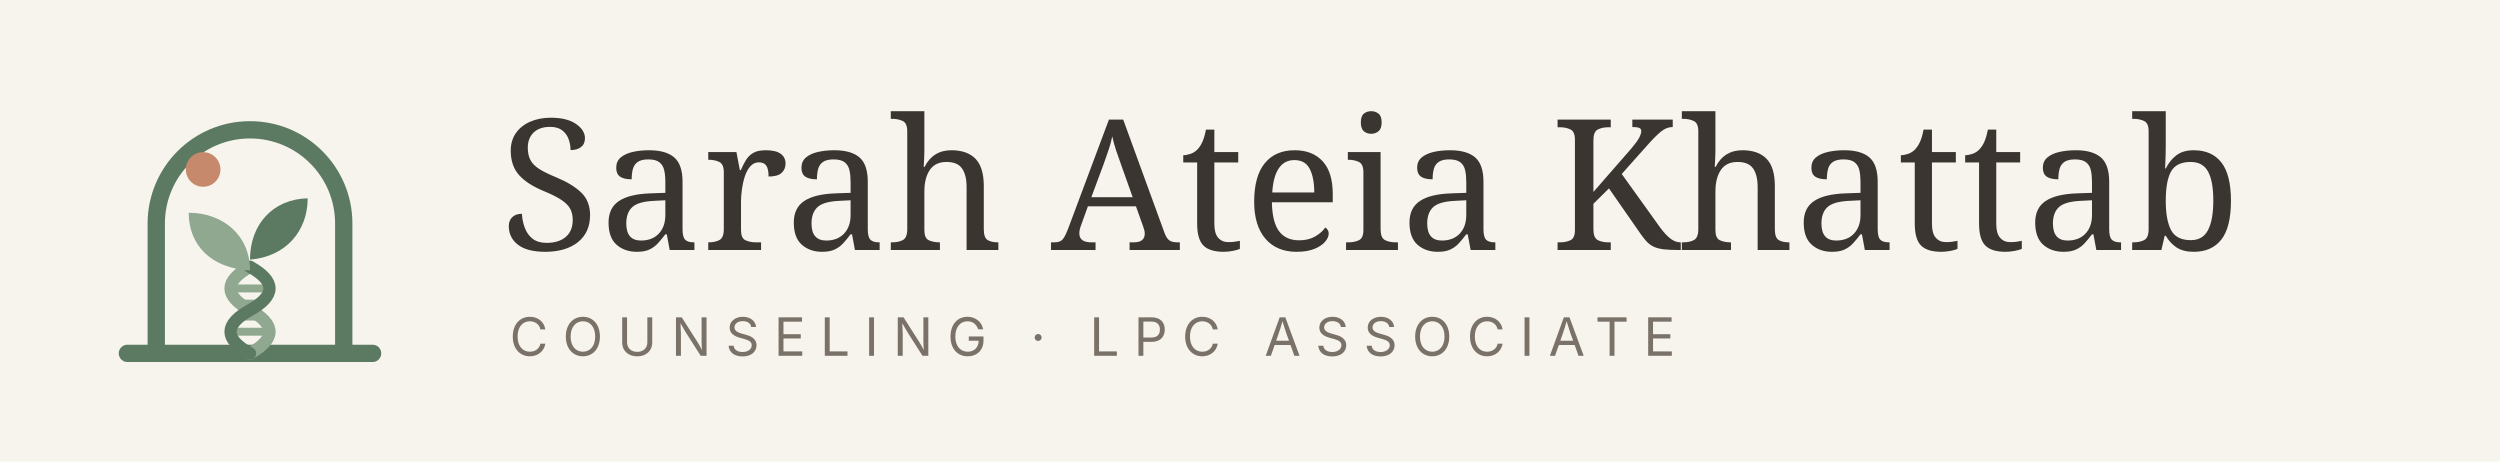
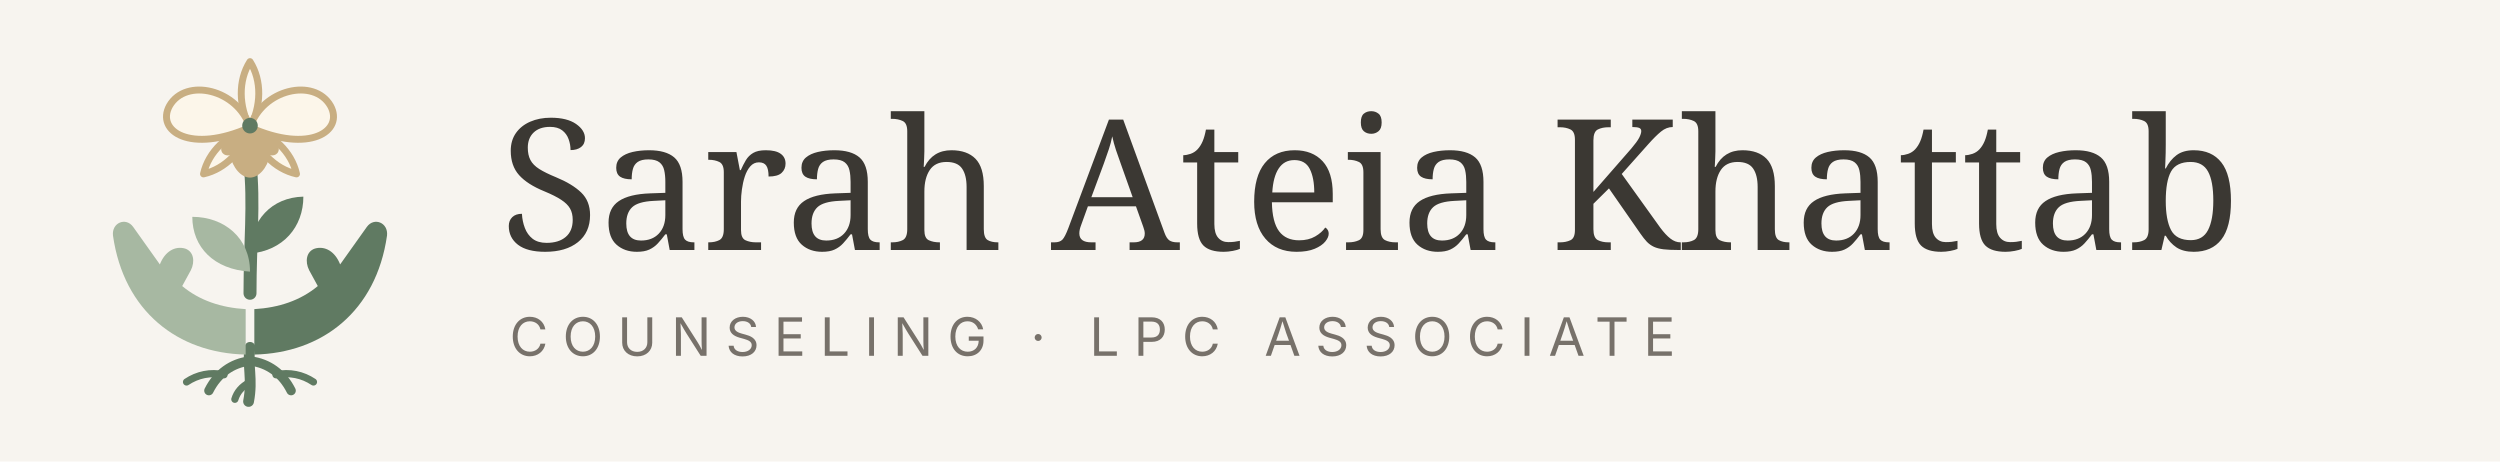
<svg xmlns="http://www.w3.org/2000/svg" viewBox="0 0 520 96">
-   <rect width="520" height="96" fill="#F7F4EE" />
-   <g transform="translate(16 12) scale(1.5)">
-     <path d="M11 41V23a13 13 0 0 1 26 0v18" fill="none" stroke="#5C7A62" stroke-width="2.4" stroke-linecap="round" />
-     <path d="M7 41h34" stroke="#5C7A62" stroke-width="2.4" stroke-linecap="round" />
-     <circle cx="17.5" cy="15.5" r="2.4" fill="#C7896B" />
-     <g stroke-linecap="round" fill="none">
-       <path d="M21.6 38h4.8M22.6 35.9h2.8M22.6 34.1h2.8M21.6 32h4.8" stroke="#8FA88F" stroke-width="1.1" />
-       <path d="M24 41c3.6-2 3.6-4 0-6s-3.6-4 0-6" stroke="#8FA88F" stroke-width="1.7" />
-       <path d="M24 41c-3.6-2-3.6-4 0-6s3.6-4 0-6" stroke="#5C7A62" stroke-width="1.7" />
+   <rect width="520" height="96" fill="#F7F4EF" />
+   <g transform="translate(16 10) scale(1.5)">
+     <g fill="none" stroke="#607A62" stroke-linecap="round">
+       <path d="M24 41.5c-.4 2.4.4 4.4-.2 7.5" stroke-width="1.5" />
+       <path d="M23.9 43.4c-2.4.3-4.4 1.7-5.6 4.1M24.1 43.4c2.4.3 4.4 1.7 5.6 4.1" stroke-width="1.3" />
+       <path d="M20.4 45.3c-1.9-.4-3.7 0-5.2 1M27.6 45.3c1.9-.4 3.7 0 5.2 1M23.9 46.4c-1 .5-1.7 1.3-2 2.3" stroke-width="1" />
+       <path d="M24 34c0-7 .6-12.5 0-18" stroke-width="1.8" />
    </g>
-     <path d="M24 29.5c-5.5-.3-8.5-3.6-8.5-8 4.6 0 8.5 3 8.5 8Z" fill="#8FA88F" />
-     <path d="M24 28c5-.4 8-4 8-8.5-4.8.1-8 3.6-8 8.5Z" fill="#5C7A62" />
+     <path d="M24 31c-5-.3-8-3.4-8-7.6 4.4 0 8 2.9 8 7.6Z" fill="#A7B8A2" />
+     <path d="M24 28.5c4.6-.4 7.4-3.7 7.4-7.9-4.4.1-7.4 3.3-7.4 7.9Z" fill="#607A62" />
+     <path d="M23.4 42.5C14 42.3 6.5 36.5 5 26c-.2-1.8 1.8-2.6 2.8-1.2l3.7 5.2c.7-1.8 2.1-2.6 3.5-2.2 1.2.4 1.4 1.8.8 3l-1.2 2.2c2.4 2 5.4 3 8.8 3.2Z" fill="#A7B8A2" />
+     <path d="M24.6 42.5C34 42.3 41.5 36.5 43 26c.2-1.8-1.8-2.6-2.8-1.2l-3.7 5.2c-.7-1.8-2.1-2.6-3.5-2.2-1.2.4-1.4 1.8-.8 3l1.2 2.2c-2.4 2-5.4 3-8.8 3.2Z" fill="#607A62" />
+     <g transform="translate(24 11) scale(1.2) translate(-24 -11)">
+       <path d="M24 11c-1.3-2.4-1.4-5.4 0-7.6 1.4 2.2 1.3 5.2 0 7.6Z" transform="rotate(135 24 11)" fill="#FCF6EA" stroke="#C8AE82" stroke-width="0.8" stroke-linejoin="round" />
+       <path d="M24 11c-1.3-2.4-1.4-5.4 0-7.6 1.4 2.2 1.3 5.2 0 7.6Z" transform="rotate(-135 24 11)" fill="#FCF6EA" stroke="#C8AE82" stroke-width="0.8" stroke-linejoin="round" />
+       <path d="M24 11c-1.3-2.4-1.4-5.4 0-7.6 1.4 2.2 1.3 5.2 0 7.6Z" fill="#FCF6EA" stroke="#C8AE82" stroke-width="0.8" stroke-linejoin="round" />
+       <path d="M24 11c-1.4-4.4-7.4-5.8-9.3-2.5-1.6 2.9 2.4 5.6 9.3 2.5Z" fill="#FCF6EA" stroke="#C8AE82" stroke-width="0.8" stroke-linejoin="round" />
+       <path d="M24 11c1.4-4.4 7.4-5.8 9.3-2.5 1.6 2.9-2.4 5.6-9.3 2.5Z" fill="#FCF6EA" stroke="#C8AE82" stroke-width="0.8" stroke-linejoin="round" />
+       <path d="M24 11c-1.2.2-2.6.9-3.2 2-.4.8.2 1.4.9 1.2.3 1.5 1.3 2.6 2.3 2.6s2-1.1 2.3-2.6c.7.2 1.3-.4.9-1.2-.6-1.1-2-1.8-3.2-2Z" fill="#C8AE82" />
+       <circle cx="24" cy="10.8" r="0.9" fill="#607A62" />
+     </g>
  </g>
-   <text x="104" y="52" font-family="'Cormorant Garamond', Georgia, serif" font-size="38" fill="#3A3530">Sarah Ateia Khattab</text>
-   <text x="106" y="74" font-family="Inter, Helvetica, Arial, sans-serif" font-size="11" letter-spacing="3" fill="#7A7268">COUNSELING · LPC ASSOCIATE</text>
+   <text x="104" y="52" font-family="'Cormorant Garamond', Georgia, serif" font-size="38" fill="#3B3833">Sarah Ateia Khattab</text>
+   <text x="106" y="74" font-family="Inter, Helvetica, Arial, sans-serif" font-size="11" letter-spacing="3" fill="#77716A">COUNSELING · LPC ASSOCIATE</text>
</svg>
